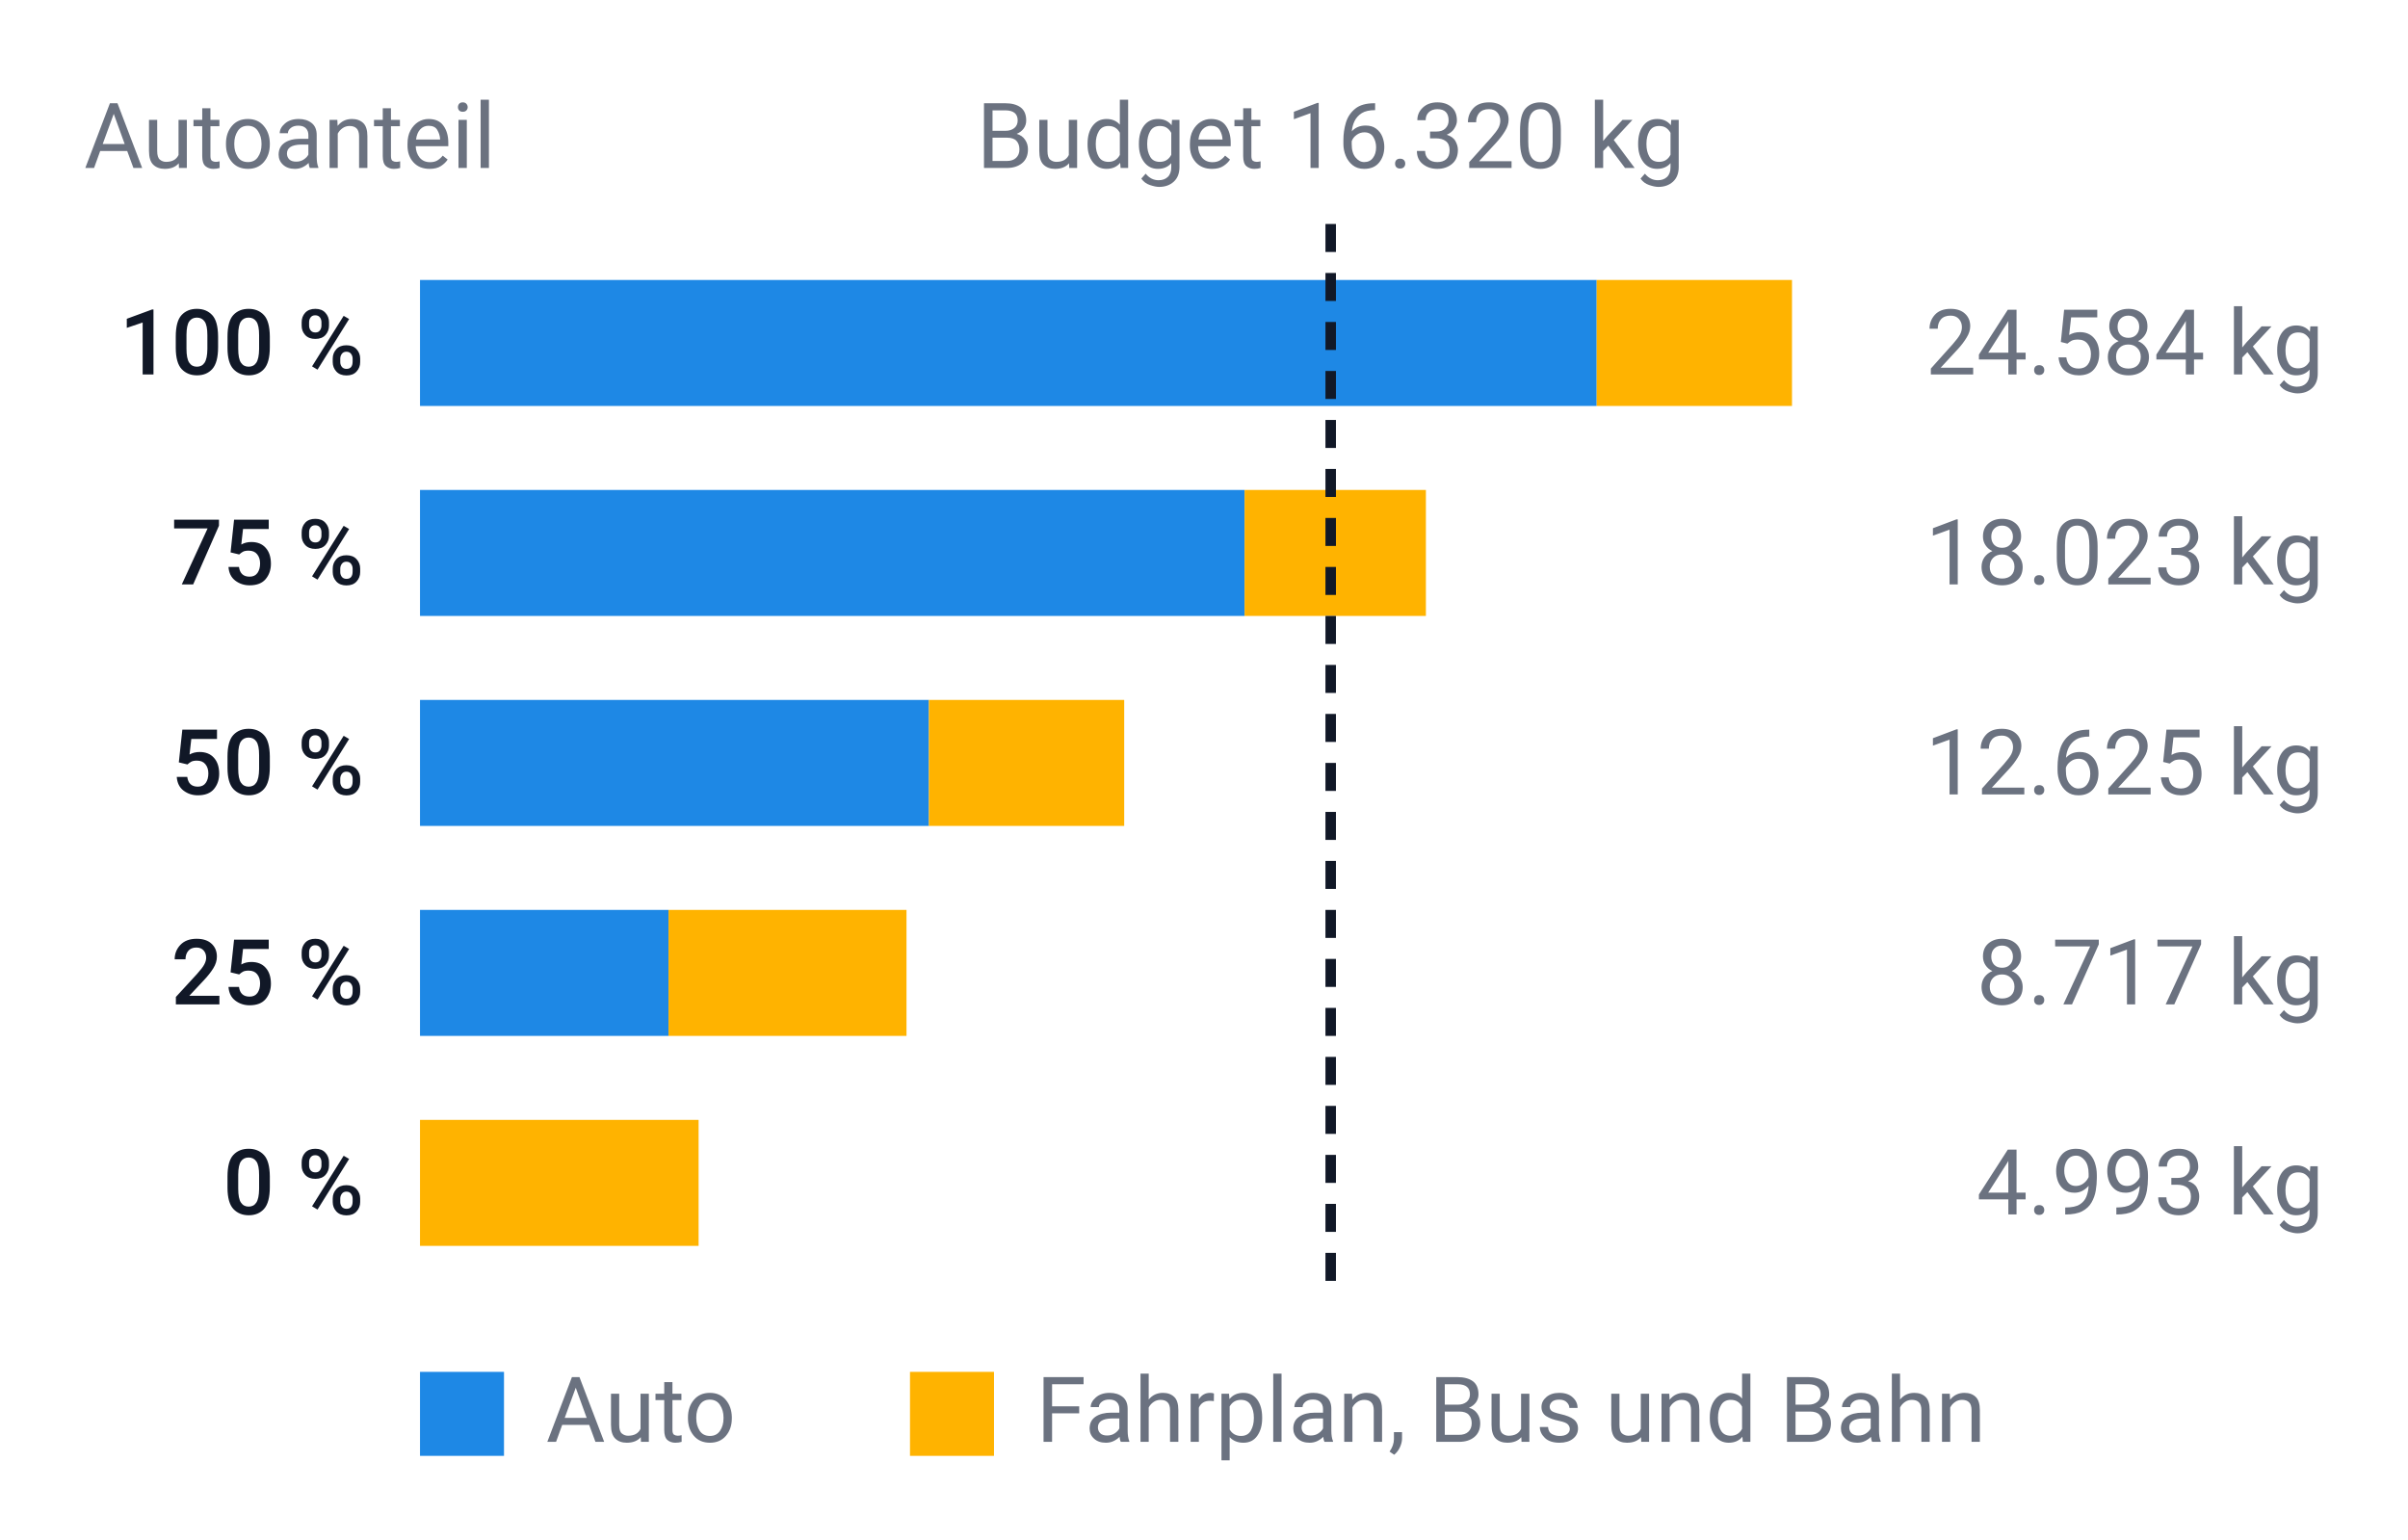
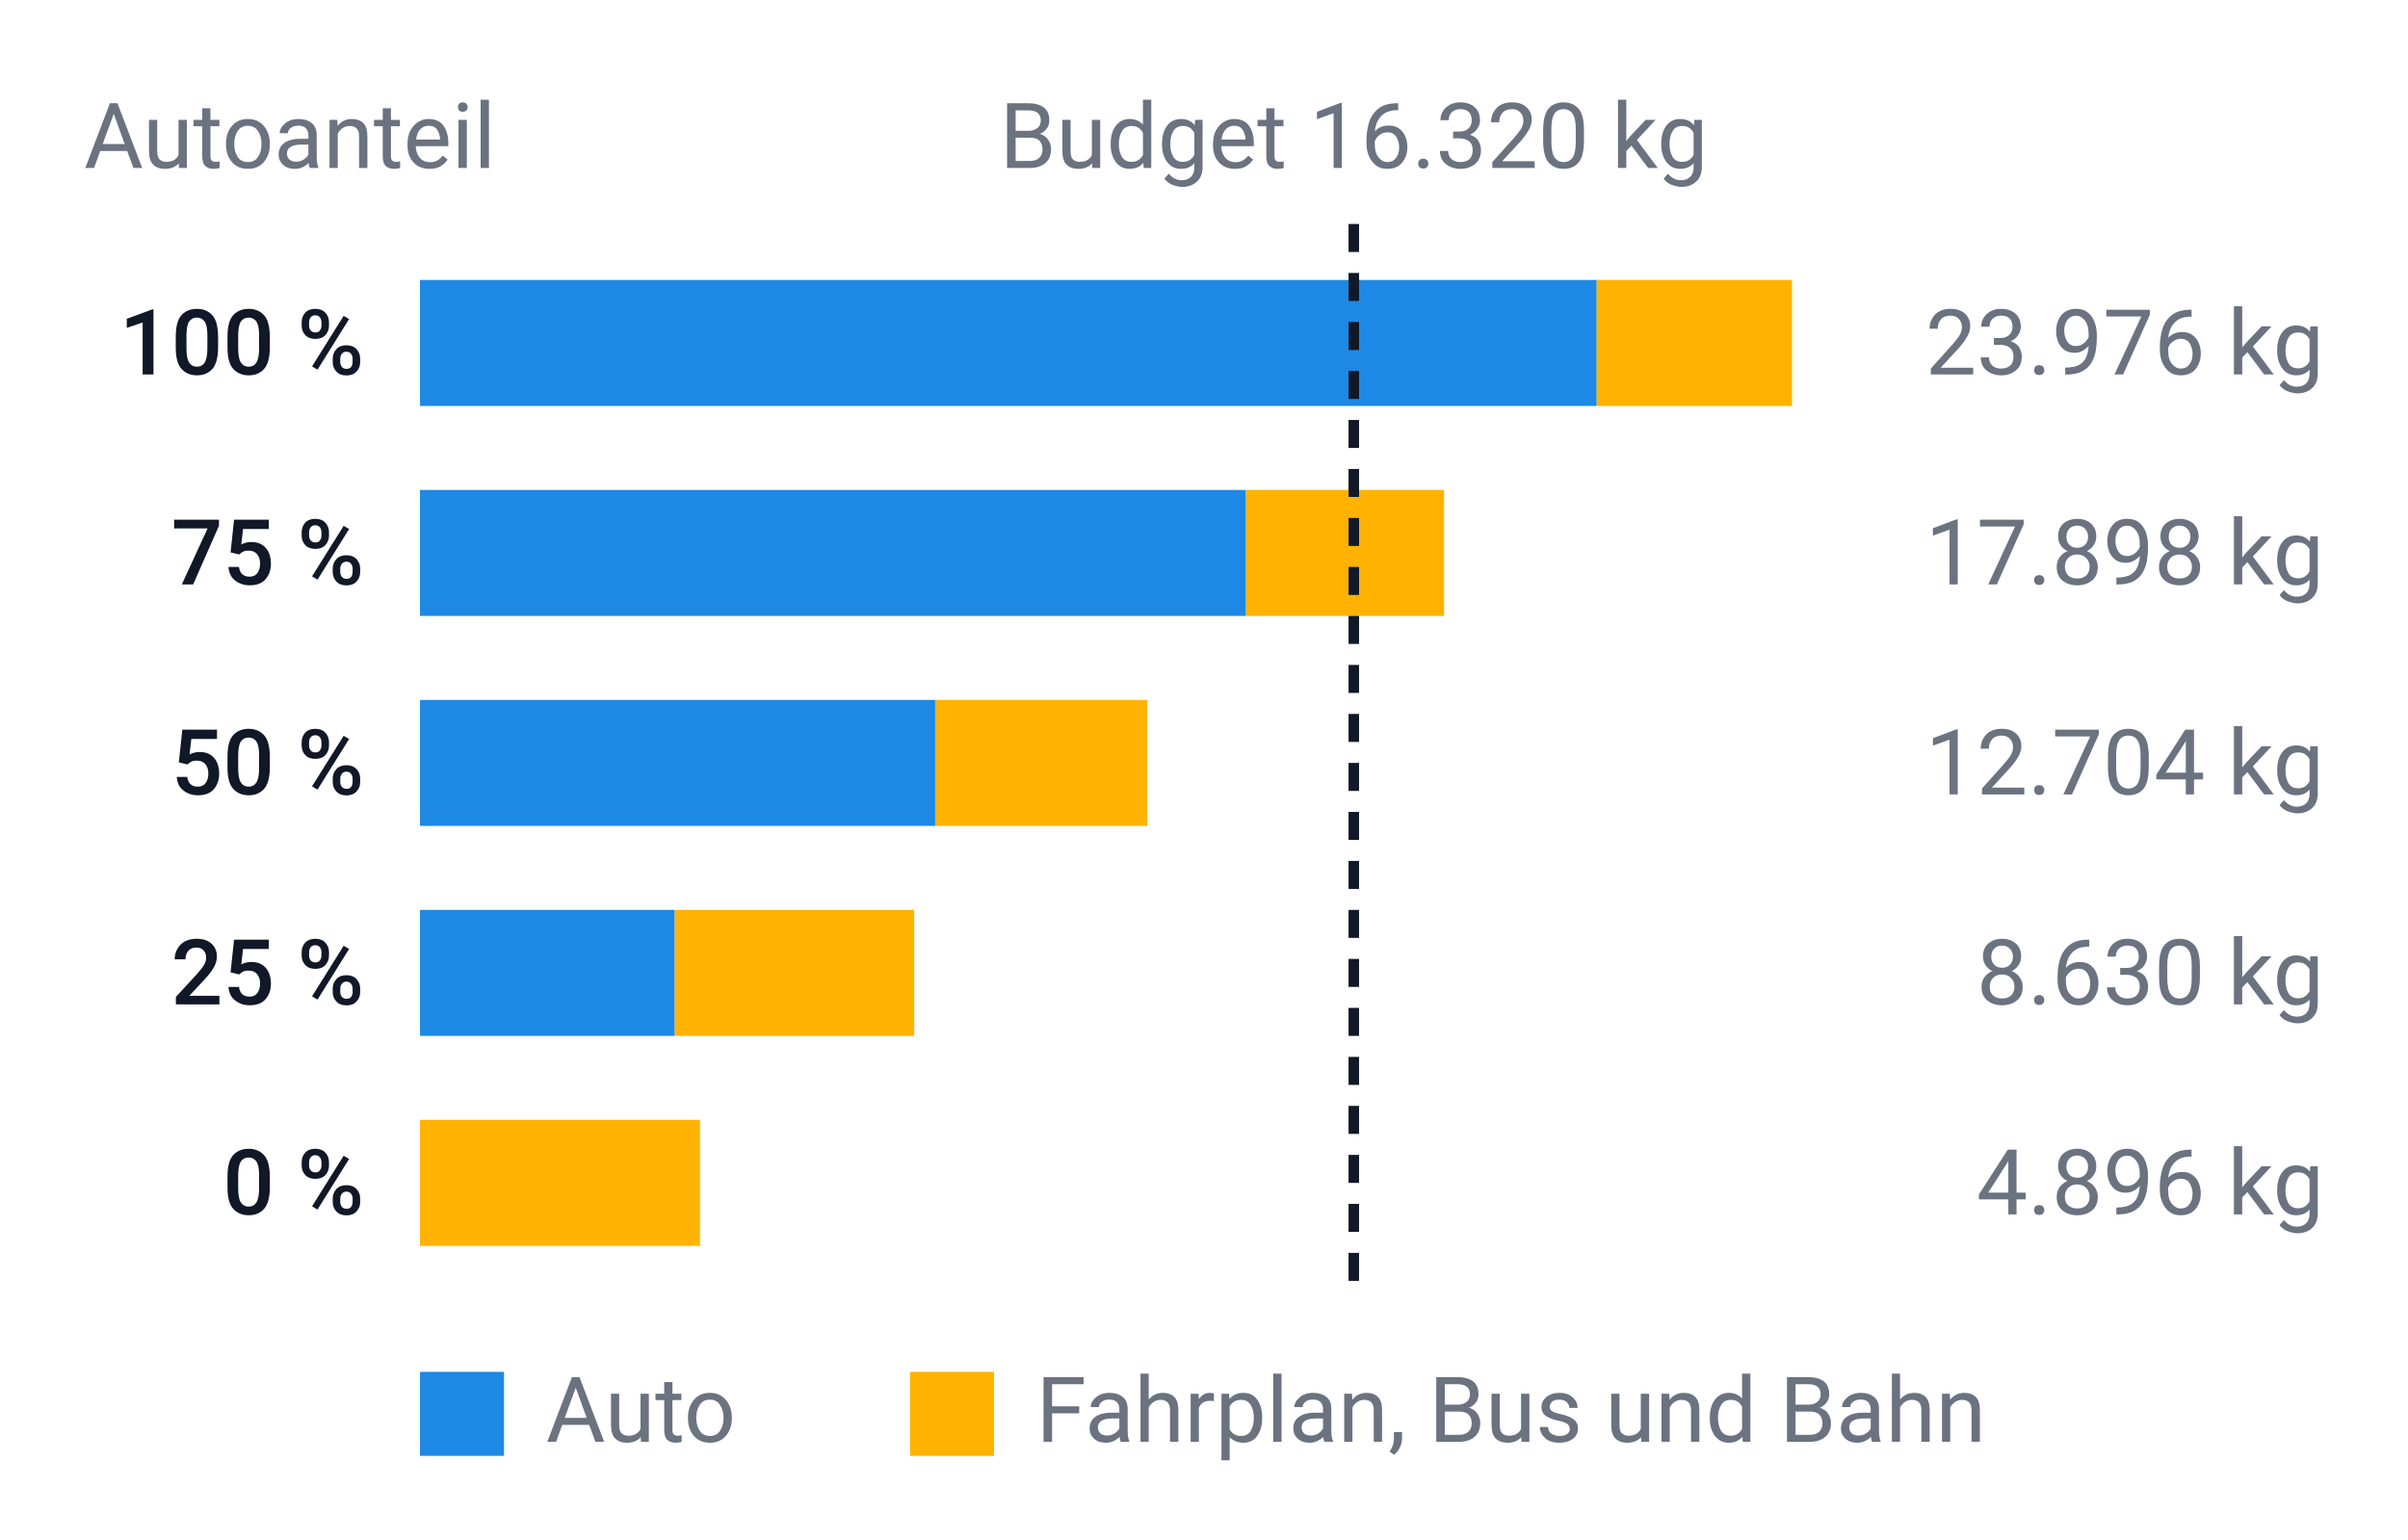
<svg xmlns="http://www.w3.org/2000/svg" viewBox="0 0 344 220" role="img" aria-labelledby="fig-runde-title fig-runde-desc" class="fig">
  <style>
    .fig-bg { fill: var(--fig-bg, #ffffff); }
    .fig-text { font-family: ui-sans-serif, system-ui, -apple-system, "Segoe UI", Roboto, sans-serif; font-size: 13px; font-variant-numeric: tabular-nums; fill: var(--fig-muted, #6b7280); }
    .fig-ink { fill: var(--fig-ink, #111827); }
    .fig-head { fill: var(--fig-ink, #111827); font-weight: 500; }
    .fig-line { fill: none; stroke: var(--fig-ink, #111827); }
    .fig-grid { fill: none; stroke: var(--fig-rule, #d7dbe1); }
    .fig-edge { fill: var(--fig-surface, #ffffff); stroke: var(--fig-strong, #bcc3cc); }
    .fig-node { fill: var(--fig-surface, #ffffff); stroke: var(--fig-ink, #111827); }
    .fig-car { fill: var(--fig-car, #1e88e5); }
    .fig-car-line { fill: none; stroke: var(--fig-car, #1e88e5); }
    .fig-pt { fill: var(--fig-pt, #ffb300); }
    .fig-people { fill: var(--fig-soft, #8b93a1); }
    .fig-people-line { fill: none; stroke: var(--fig-soft, #8b93a1); }
  </style>
  <rect class="fig-bg" width="344" height="220" rx="8" />
  <text class="fig-text" x="12" y="24">Autoanteil</text>
  <rect class="fig-car" x="60" y="40" width="168.1" height="18" />
  <rect class="fig-pt" x="228.1" y="40" width="27.9" height="18" />
-   <rect class="fig-car" x="60" y="70" width="117.8" height="18" />
-   <rect class="fig-pt" x="177.8" y="70" width="25.9" height="18" />
-   <rect class="fig-car" x="60" y="100" width="72.7" height="18" />
-   <rect class="fig-pt" x="132.7" y="100" width="27.9" height="18" />
-   <rect class="fig-car" x="60" y="130" width="35.5" height="18" />
-   <rect class="fig-pt" x="95.5" y="130" width="34.0" height="18" />
-   <rect class="fig-pt" x="60.0" y="160" width="39.8" height="18" />
-   <line class="fig-line" x1="190.1" x2="190.1" y1="32" y2="186" stroke-width="1.5" stroke-dasharray="4 3" />
-   <text class="fig-text" x="190.1" y="24" text-anchor="middle">Budget 16.320 kg</text>
+   <rect class="fig-car" x="60" y="70" width="118.0" height="18" />
+   <rect class="fig-pt" x="178.0" y="70" width="28.3" height="18" />
+   <rect class="fig-car" x="60" y="100" width="73.6" height="18" />
+   <rect class="fig-pt" x="133.6" y="100" width="30.3" height="18" />
+   <rect class="fig-car" x="60" y="130" width="36.4" height="18" />
+   <rect class="fig-pt" x="96.4" y="130" width="34.2" height="18" />
+   <rect class="fig-pt" x="60.0" y="160" width="40.0" height="18" />
+   <line class="fig-line" x1="193.4" x2="193.4" y1="32" y2="186" stroke-width="1.5" stroke-dasharray="4 3" />
+   <text class="fig-text" x="193.4" y="24" text-anchor="middle">Budget 16.320 kg</text>
  <text class="fig-head fig-text" x="52" y="53.5" text-anchor="end">100 %</text>
-   <text class="fig-text" x="332" y="53.5" text-anchor="end">24.584 kg</text>
+   <text class="fig-text" x="332" y="53.5" text-anchor="end">23.976 kg</text>
  <text class="fig-head fig-text" x="52" y="83.5" text-anchor="end">75 %</text>
-   <text class="fig-text" x="332" y="83.5" text-anchor="end">18.023 kg</text>
+   <text class="fig-text" x="332" y="83.5" text-anchor="end">17.898 kg</text>
  <text class="fig-head fig-text" x="52" y="113.5" text-anchor="end">50 %</text>
-   <text class="fig-text" x="332" y="113.5" text-anchor="end">12.625 kg</text>
+   <text class="fig-text" x="332" y="113.5" text-anchor="end">12.704 kg</text>
  <text class="fig-head fig-text" x="52" y="143.5" text-anchor="end">25 %</text>
-   <text class="fig-text" x="332" y="143.5" text-anchor="end">8.717 kg</text>
+   <text class="fig-text" x="332" y="143.5" text-anchor="end">8.630 kg</text>
  <text class="fig-head fig-text" x="52" y="173.5" text-anchor="end">0 %</text>
-   <text class="fig-text" x="332" y="173.5" text-anchor="end">4.993 kg</text>
+   <text class="fig-text" x="332" y="173.5" text-anchor="end">4.896 kg</text>
  <rect class="fig-car" x="60" y="196" width="12" height="12" />
  <text class="fig-text" x="78" y="206">Auto</text>
  <rect class="fig-pt" x="130" y="196" width="12" height="12" />
  <text class="fig-text" x="148" y="206">Fahrplan, Bus und Bahn</text>
</svg>
